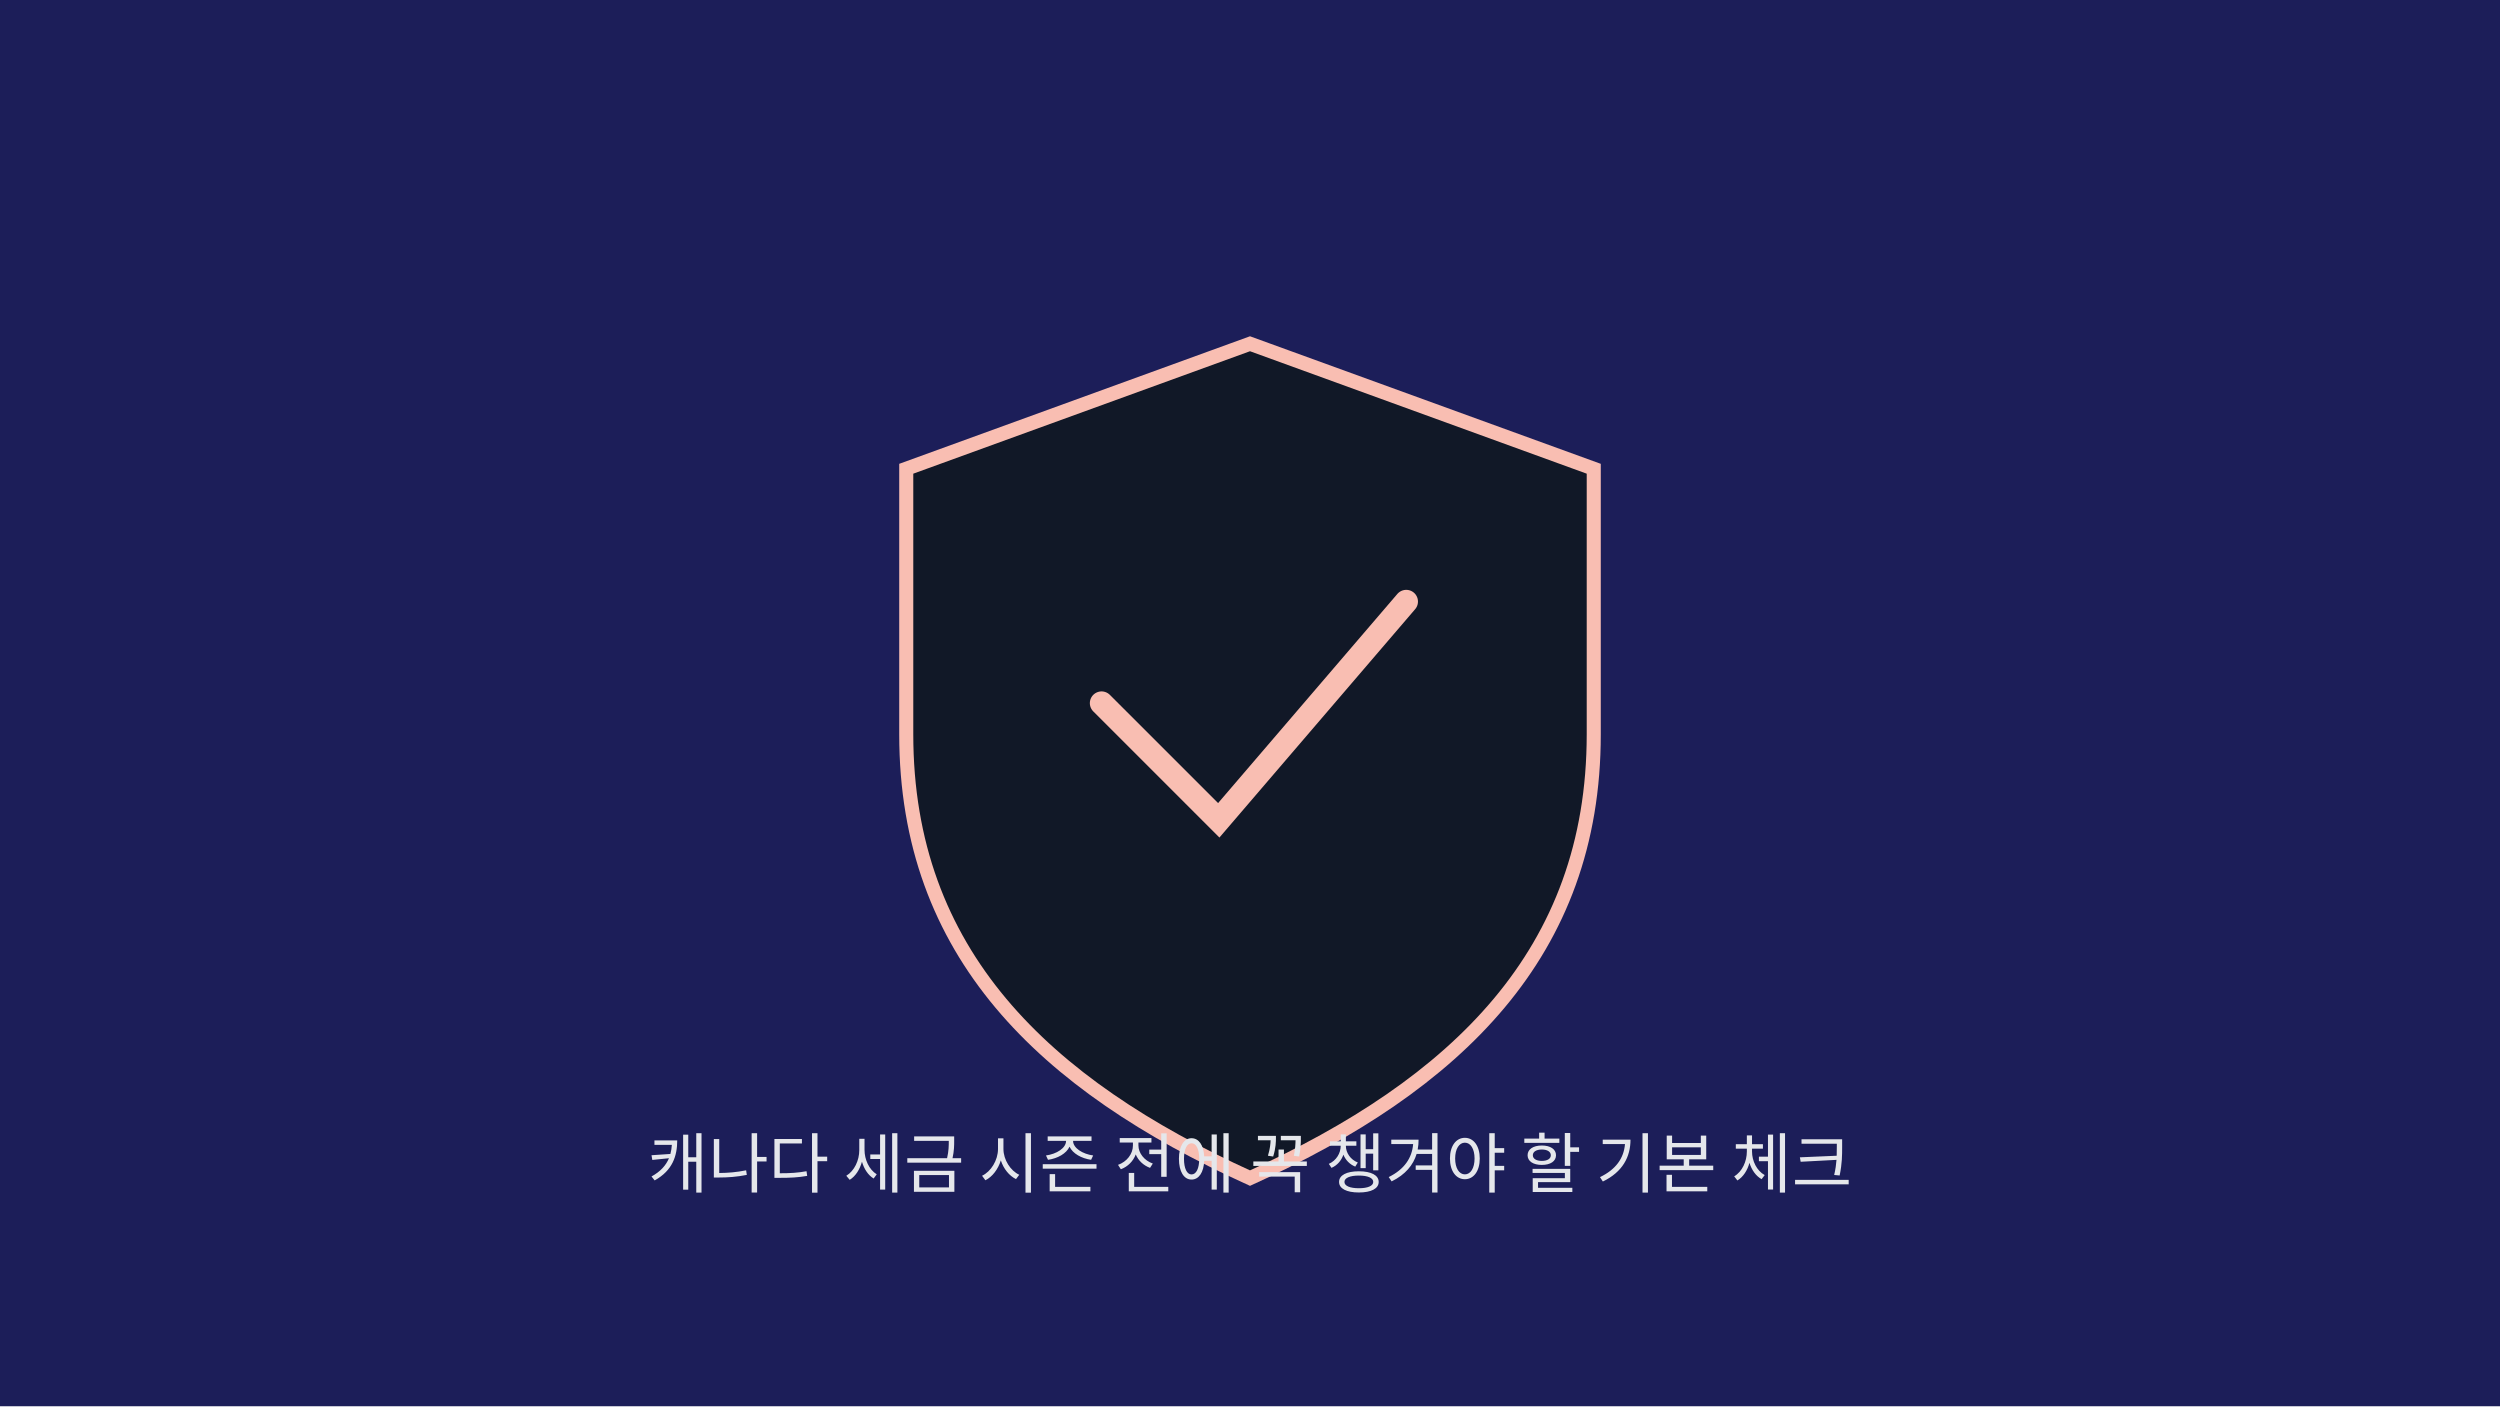
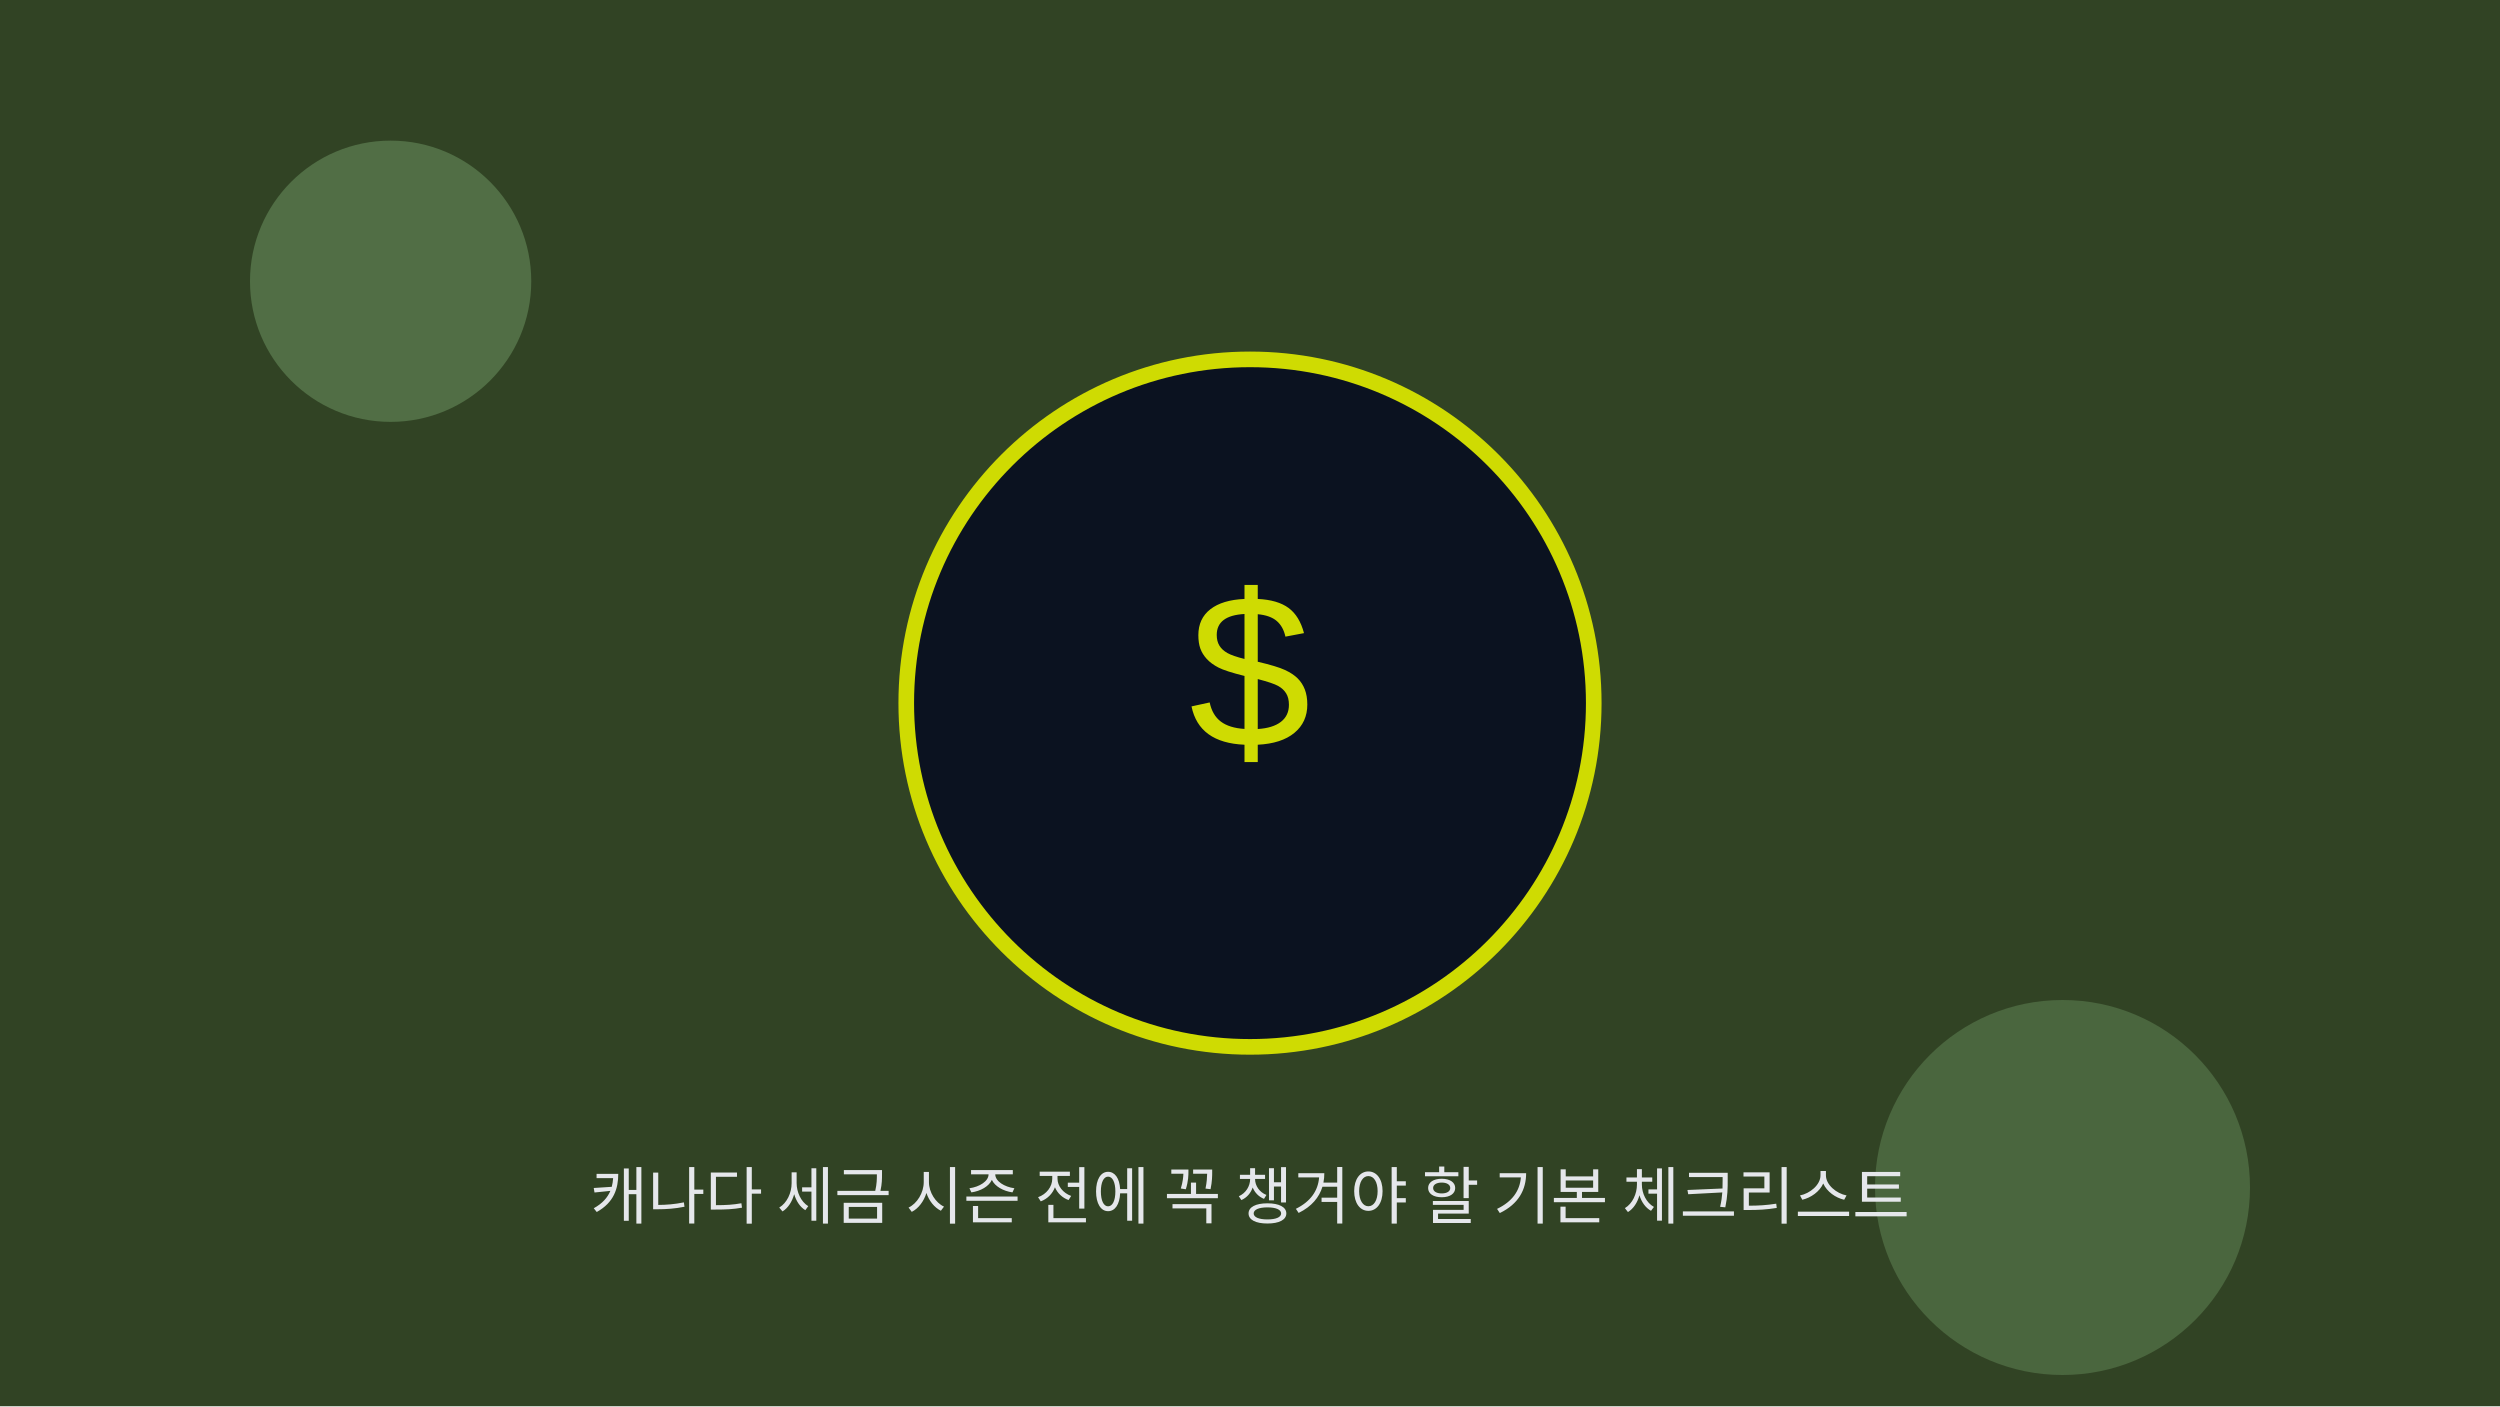
<svg xmlns="http://www.w3.org/2000/svg" width="1600" height="900" viewBox="0 0 1600 900">
-   <rect width="1600" height="900" fill="#1c1e59" />
-   <path d="M800 220l220 80v170c0 140-88 224-220 284-132-60-220-144-220-284V300z" fill="#111827" stroke="#f9beb2" stroke-width="9" />
-   <path d="M705 450l75 75 120-140" fill="none" stroke="#f9beb2" stroke-width="15" stroke-linecap="round" />
-   <text x="800" y="760" font-size="42" fill="#e5e7eb" text-anchor="middle" font-family="Arial, sans-serif">캐나다 세금 시즌 전에 꼭 챙겨야 할 기본 체크</text>
+   <rect width="1600" height="900" fill="#314324" />
+   <circle cx="250" cy="180" r="90" fill="#aef1a6" opacity="0.25" />
+   <circle cx="1320" cy="760" r="120" fill="#aef1a6" opacity="0.2" />
+   <circle cx="800" cy="450" r="220" fill="#0b1220" stroke="#cfdb02" stroke-width="10" />
+   <text x="800" y="478" font-size="140" fill="#cfdb02" text-anchor="middle" font-family="Arial">$</text>
+   <text x="800" y="780" font-size="40" fill="#e5e7eb" text-anchor="middle" font-family="Arial, sans-serif">캐나다 세금 시즌 전에 꼭 챙겨야 할 기본 체크리스트</text>
</svg>
